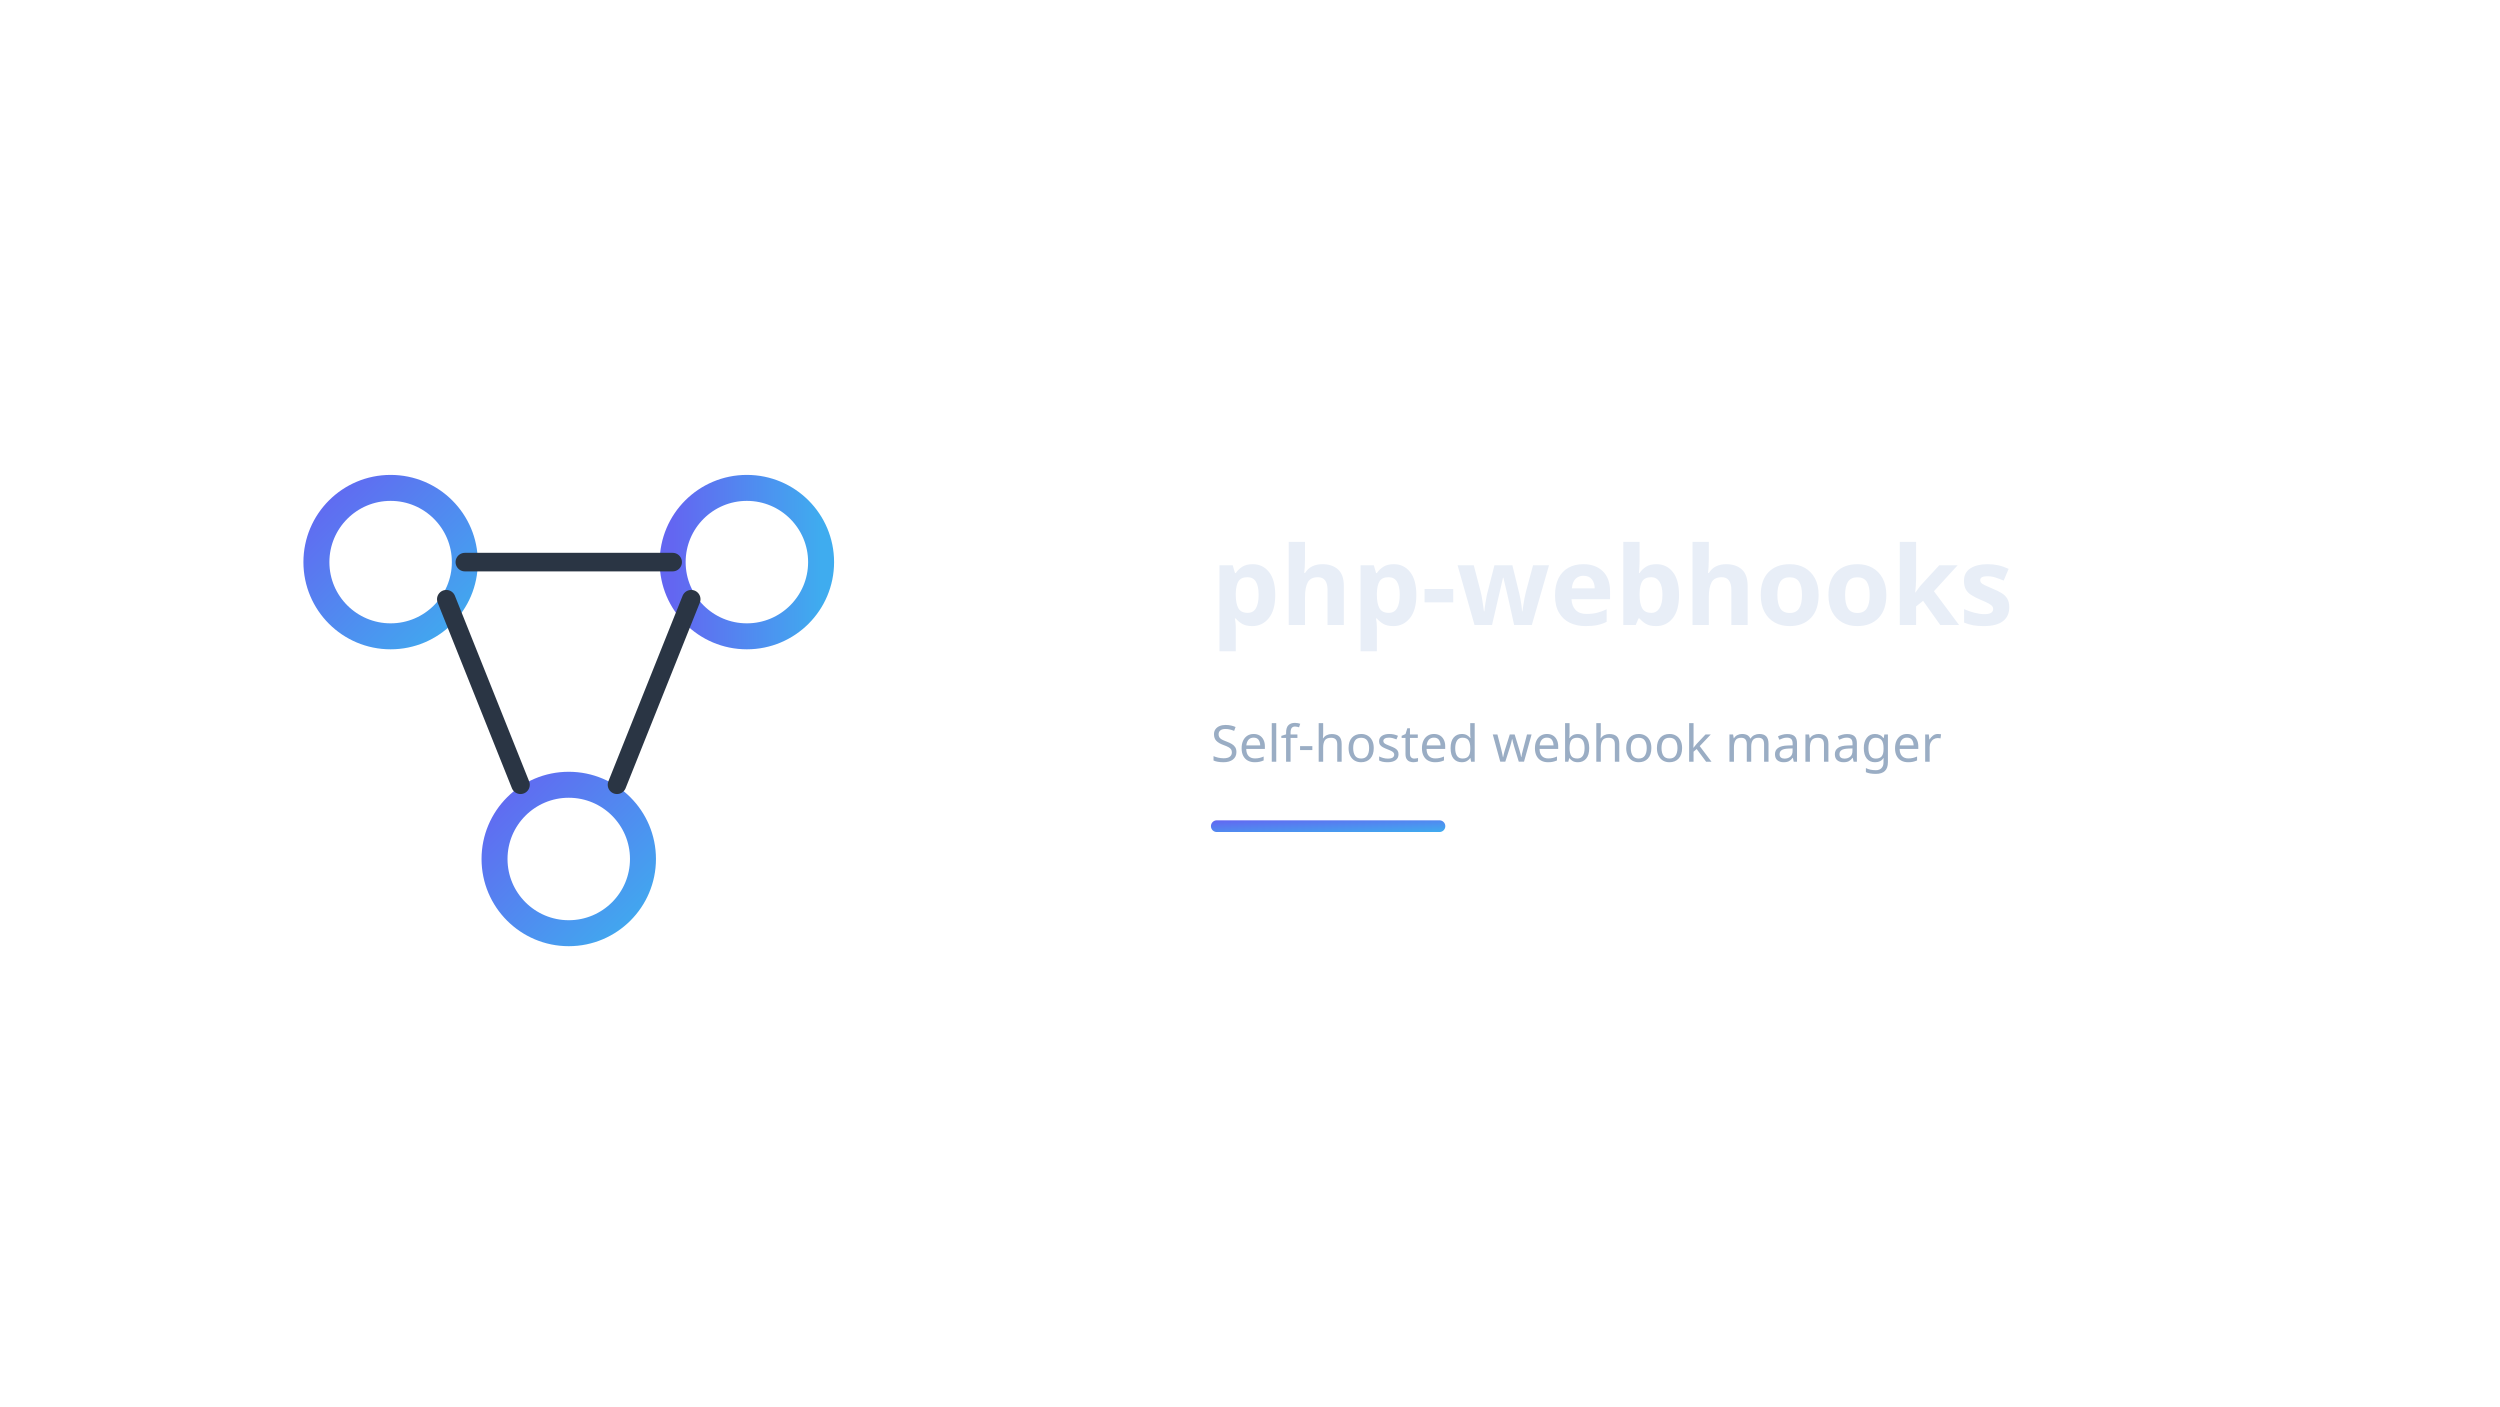
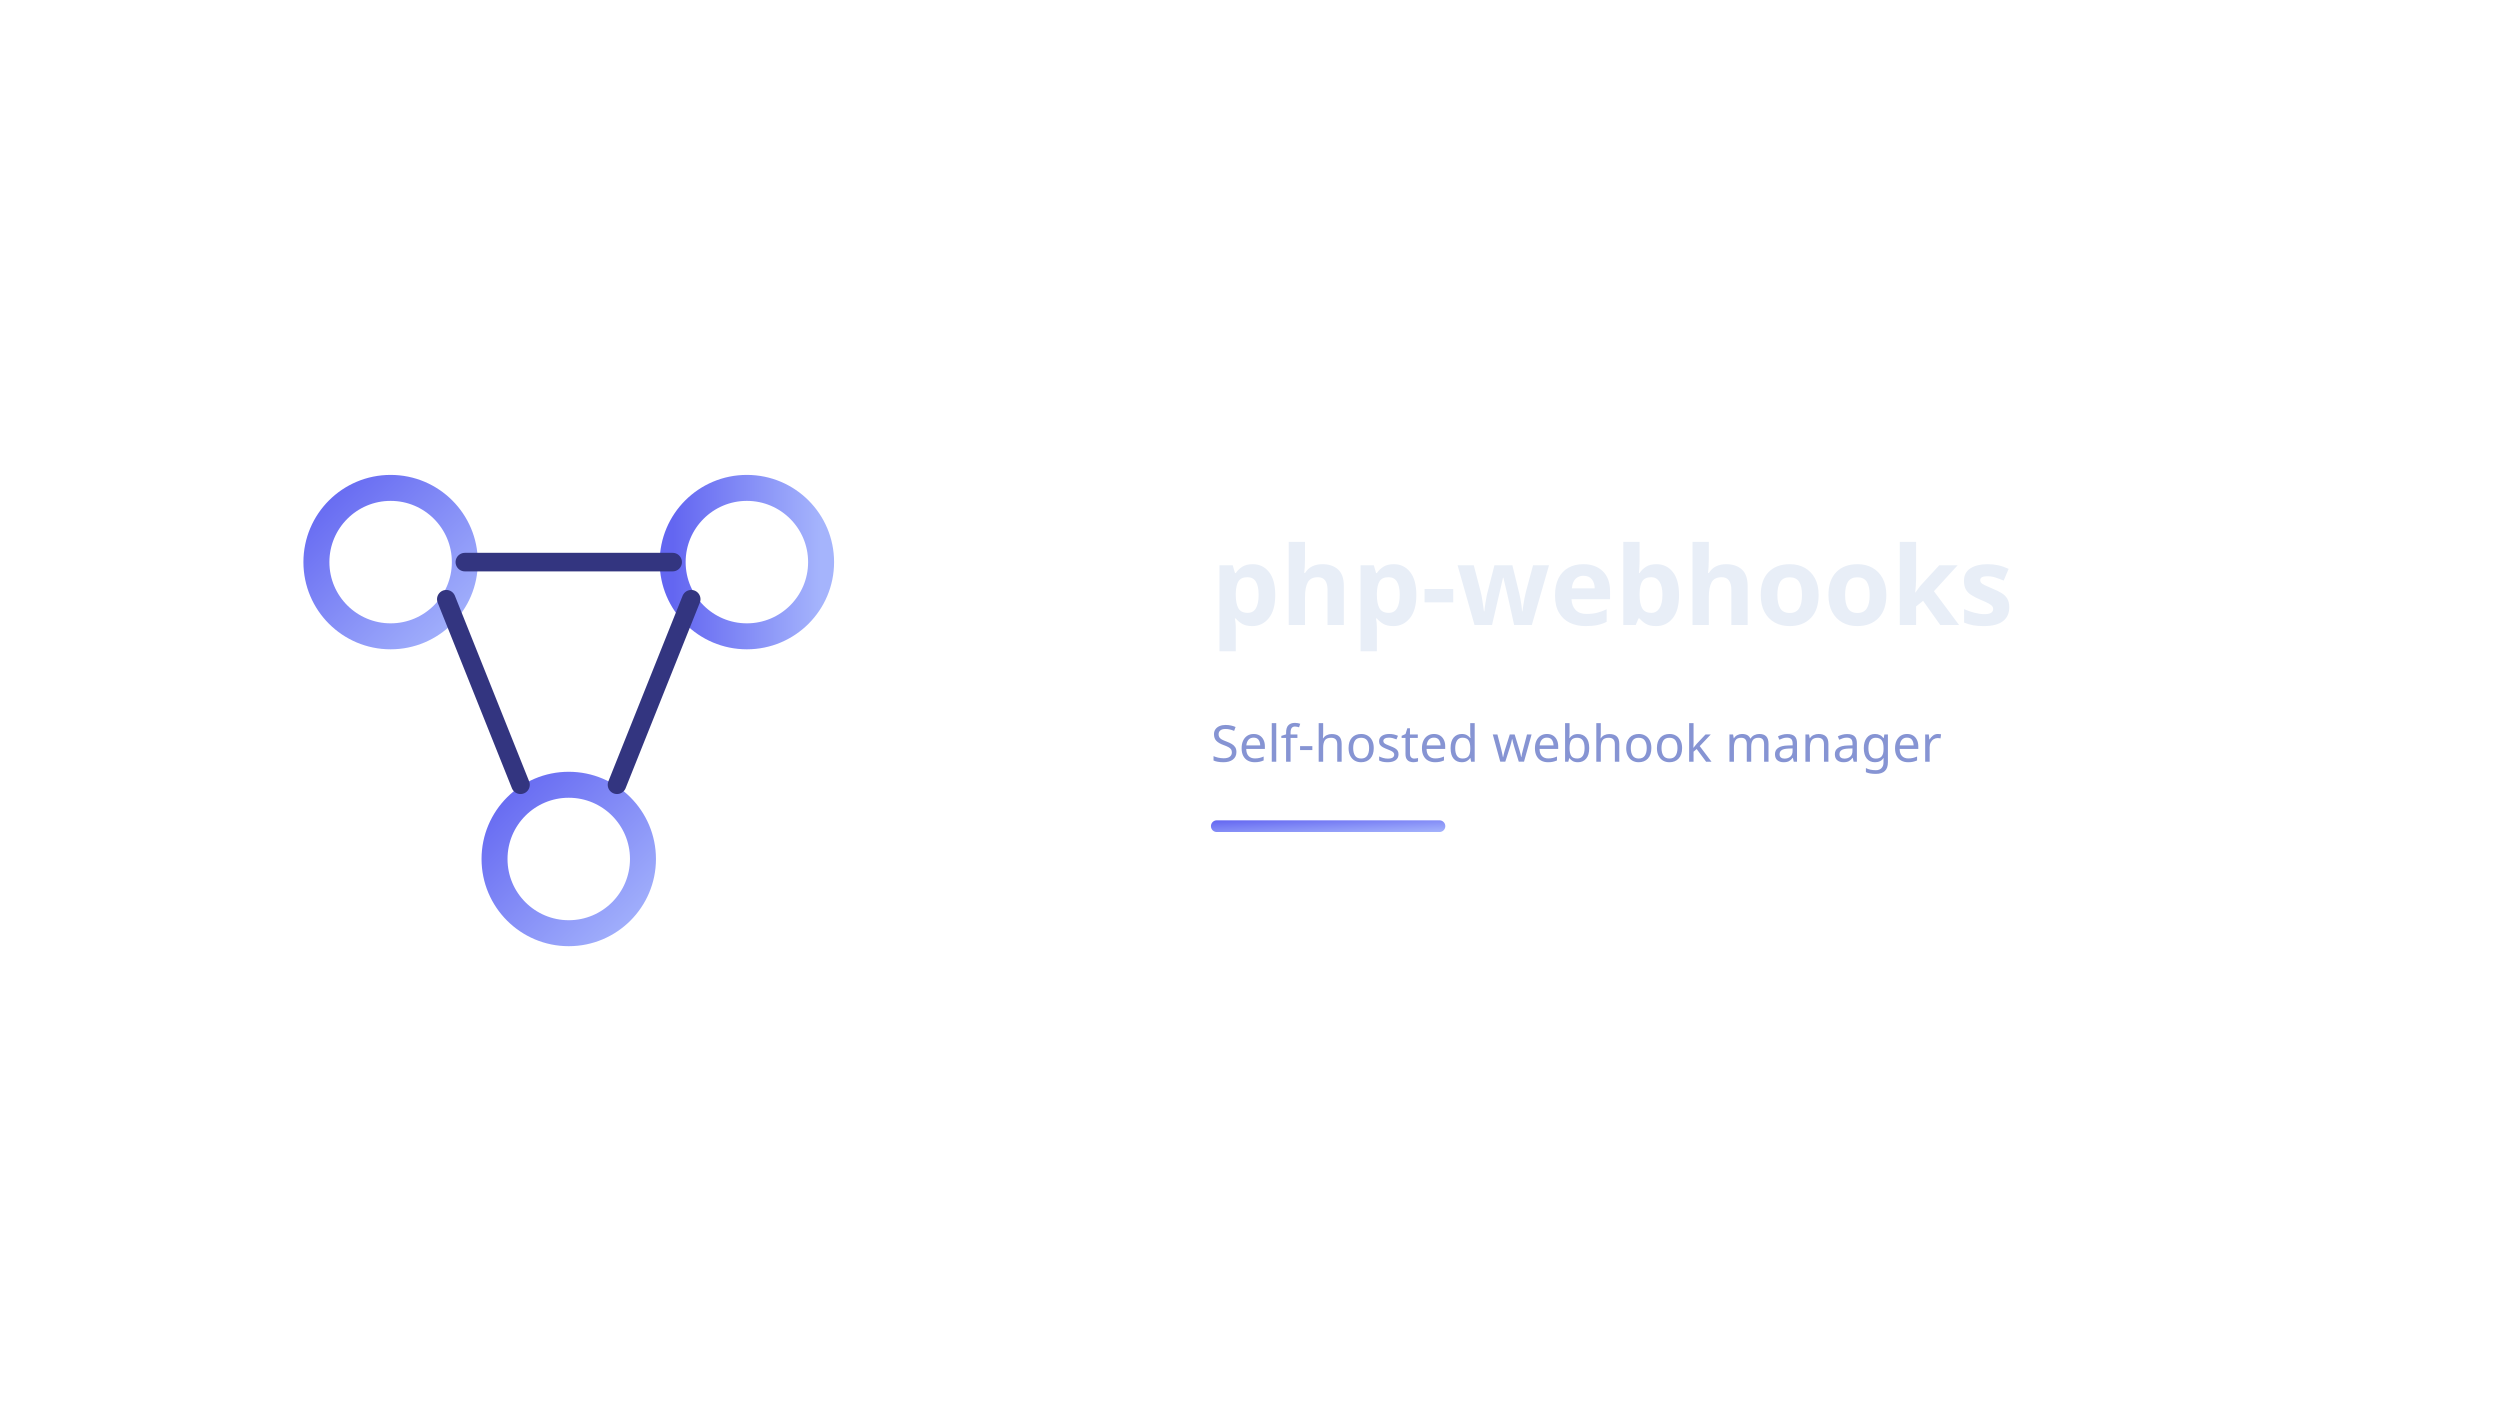
<svg xmlns="http://www.w3.org/2000/svg" viewBox="0 0 1280 720" width="1280" height="720" role="img" aria-label="php-webhooks">
  <defs>
    <linearGradient id="ac" x1="0" y1="0" x2="1" y2="1">
      <stop offset="0" stop-color="#6366f1" />
-       <stop offset="1" stop-color="#3facef" />
+       <stop offset="1" stop-color="#a5b4fc" />
    </linearGradient>
    <linearGradient id="gWarm" x1="0%" y1="0%" x2="100%" y2="0%">
      <stop offset="0%" stop-color="#6366f1" />
-       <stop offset="100%" stop-color="#3facef" />
+       <stop offset="100%" stop-color="#a5b4fc" />
    </linearGradient>
    <linearGradient id="canvasGrad" x1="0%" y1="0%" x2="100%" y2="100%">
-       <stop offset="0%" stop-color="#0a0e14" />
-       <stop offset="45%" stop-color="#151c28" />
-       <stop offset="100%" stop-color="#0c1820" />
-     </linearGradient>
-     <linearGradient id="bg" x1="0" y1="0" x2="1" y2="1">
-       <stop offset="0" stop-color="#1e1b4b" />
-       <stop offset="0.55" stop-color="#0f3a4a" />
-       <stop offset="1" stop-color="#0f766e" />
+       <stop offset="0%" stop-color="#0e0f1f" />
+       <stop offset="45%" stop-color="#1f1f4f" />
+       <stop offset="100%" stop-color="#0c0c22" />
    </linearGradient>
    <radialGradient id="glowA" cx="18%" cy="22%" r="55%">
-       <stop offset="0%" stop-color="#6366f1" stop-opacity="0.22" />
+       <stop offset="0%" stop-color="#6366f1" stop-opacity="0.28" />
      <stop offset="100%" stop-color="#6366f1" stop-opacity="0" />
    </radialGradient>
    <radialGradient id="glowB" cx="88%" cy="78%" r="50%">
-       <stop offset="0%" stop-color="#3facef" stop-opacity="0.20" />
-       <stop offset="100%" stop-color="#3facef" stop-opacity="0" />
+       <stop offset="0%" stop-color="#a5b4fc" stop-opacity="0.24" />
+       <stop offset="100%" stop-color="#a5b4fc" stop-opacity="0" />
    </radialGradient>
  </defs>
  <g transform="translate(48 116.8) scale(0.95)">
    <circle cx="160" cy="180" r="40" fill="none" stroke="url(#ac)" stroke-width="14" />
    <circle cx="352" cy="180" r="40" fill="none" stroke="url(#gWarm)" stroke-width="14" />
    <circle cx="256" cy="340" r="40" fill="none" stroke="url(#ac)" stroke-width="14" />
-     <path d="M190 200 L230 300 M322 200 L282 300 M200 180 L312 180" fill="none" stroke="#2a3544" stroke-width="10" stroke-linecap="round" />
+     <path d="M190 200 L230 300 M322 200 L282 300 M200 180 L312 180" fill="none" stroke="#333580" stroke-width="10" stroke-linecap="round" />
  </g>
  <text x="620" y="320" font-family="Segoe UI, system-ui, sans-serif" font-size="56" font-weight="700" fill="#e8eef7">php-webhooks</text>
-   <text x="620" y="390" font-family="Segoe UI, system-ui, sans-serif" font-size="26" font-weight="500" fill="#9aadc4">Self-hosted webhook manager</text>
+   <text x="620" y="390" font-family="Segoe UI, system-ui, sans-serif" font-size="26" font-weight="500" fill="#8694d3">Self-hosted webhook manager</text>
  <rect x="620" y="420" width="120" height="6" rx="3" fill="url(#ac)" />
</svg>
